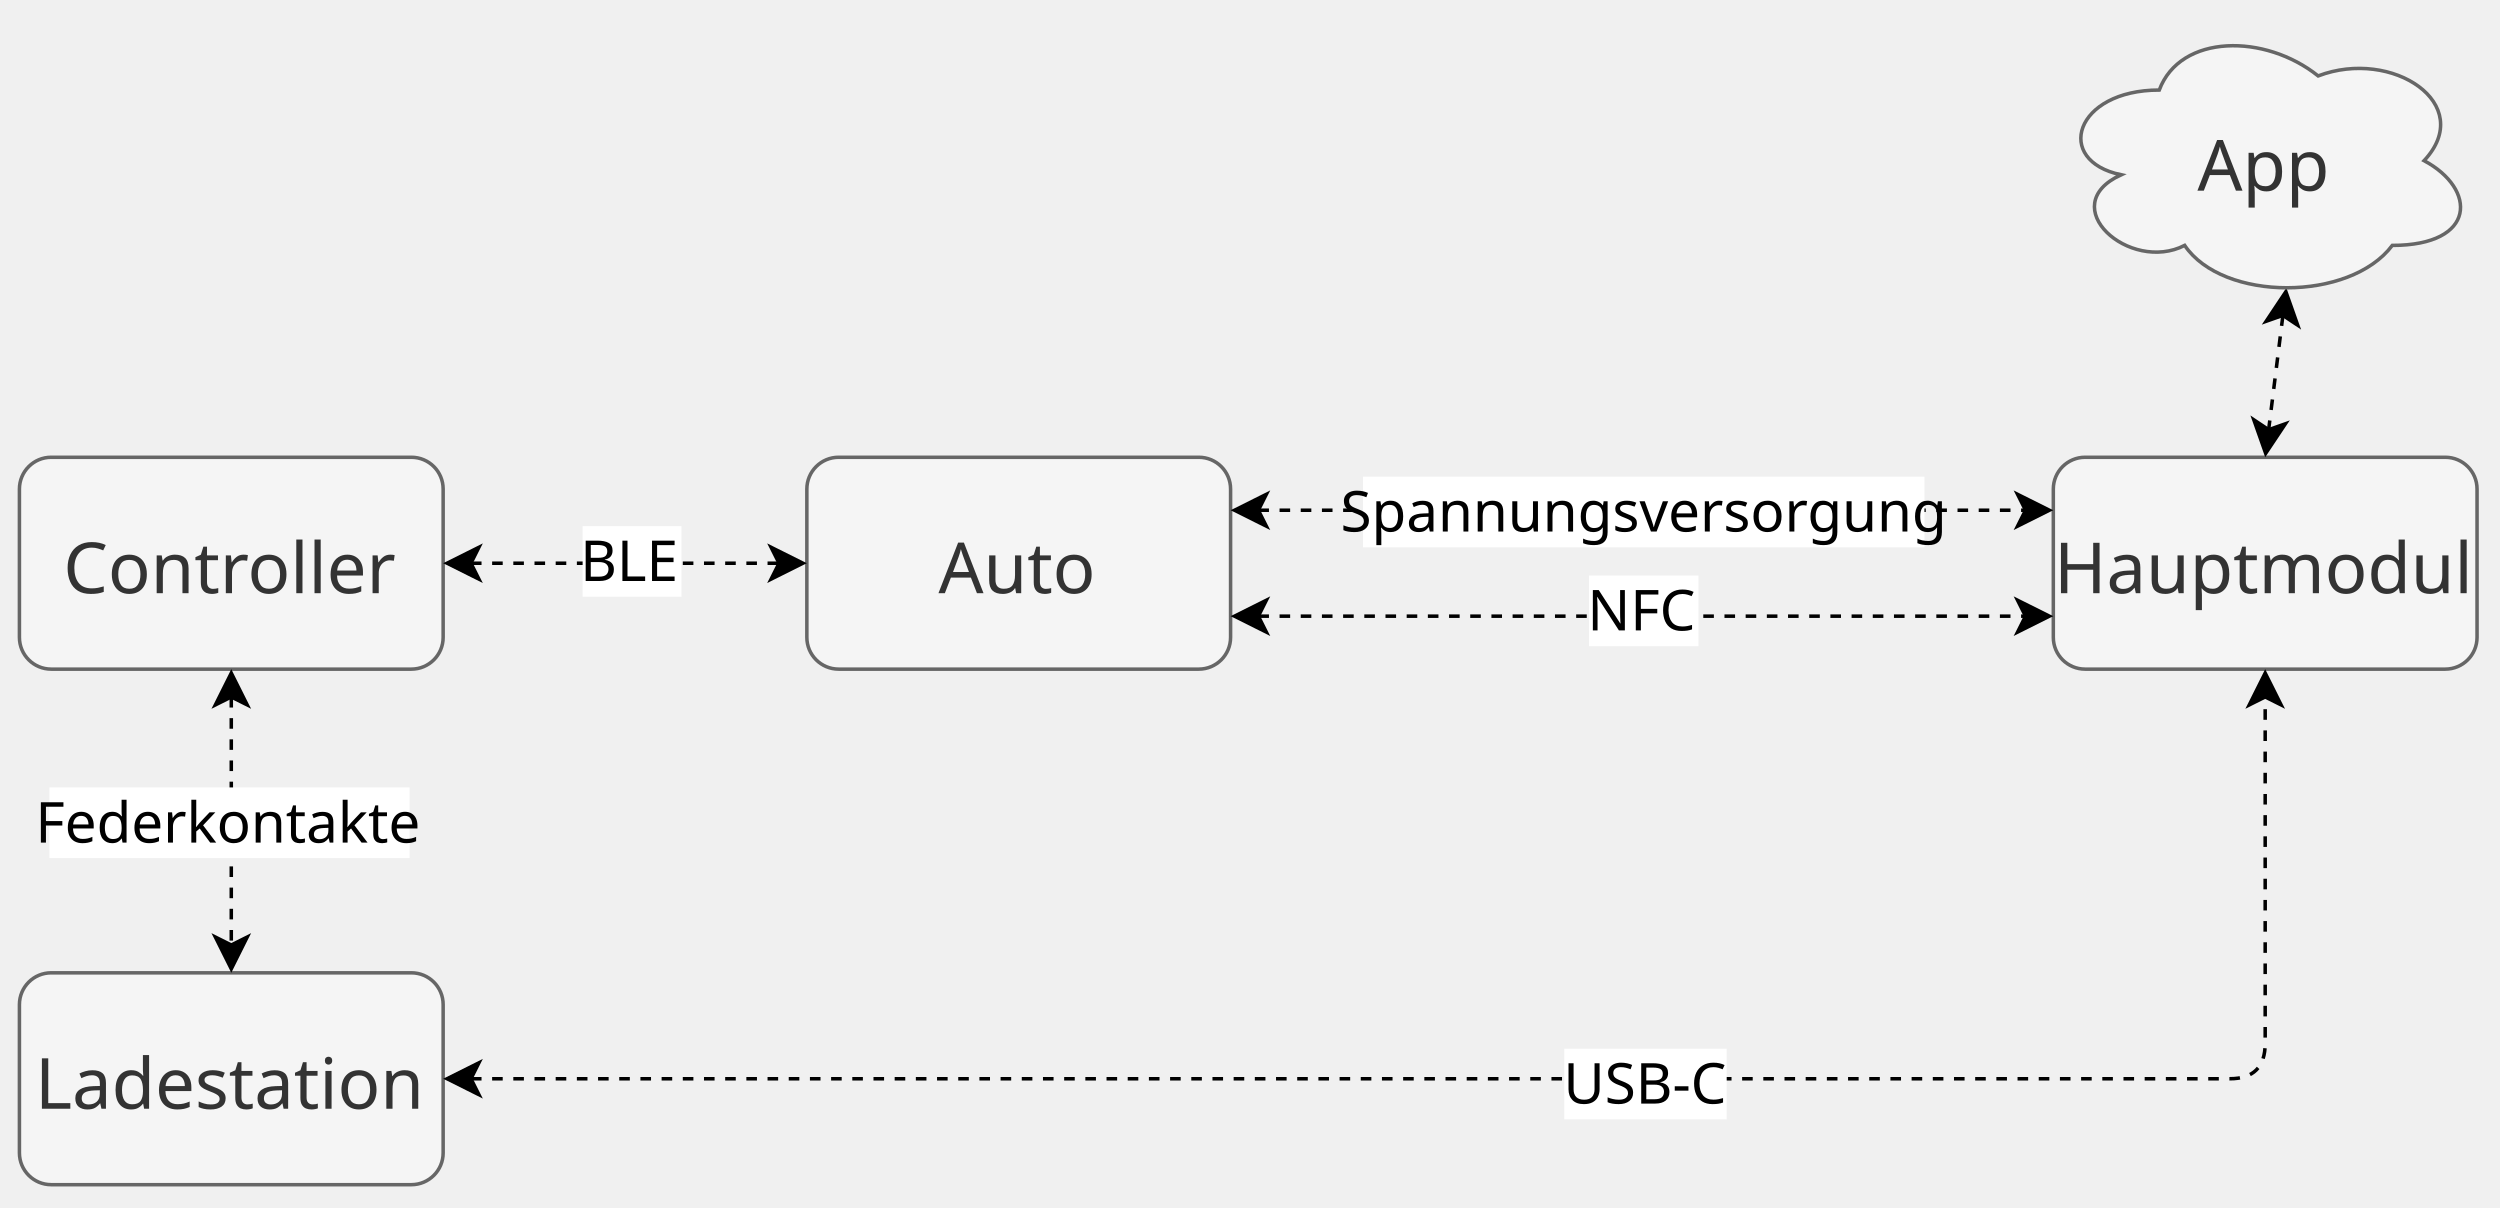
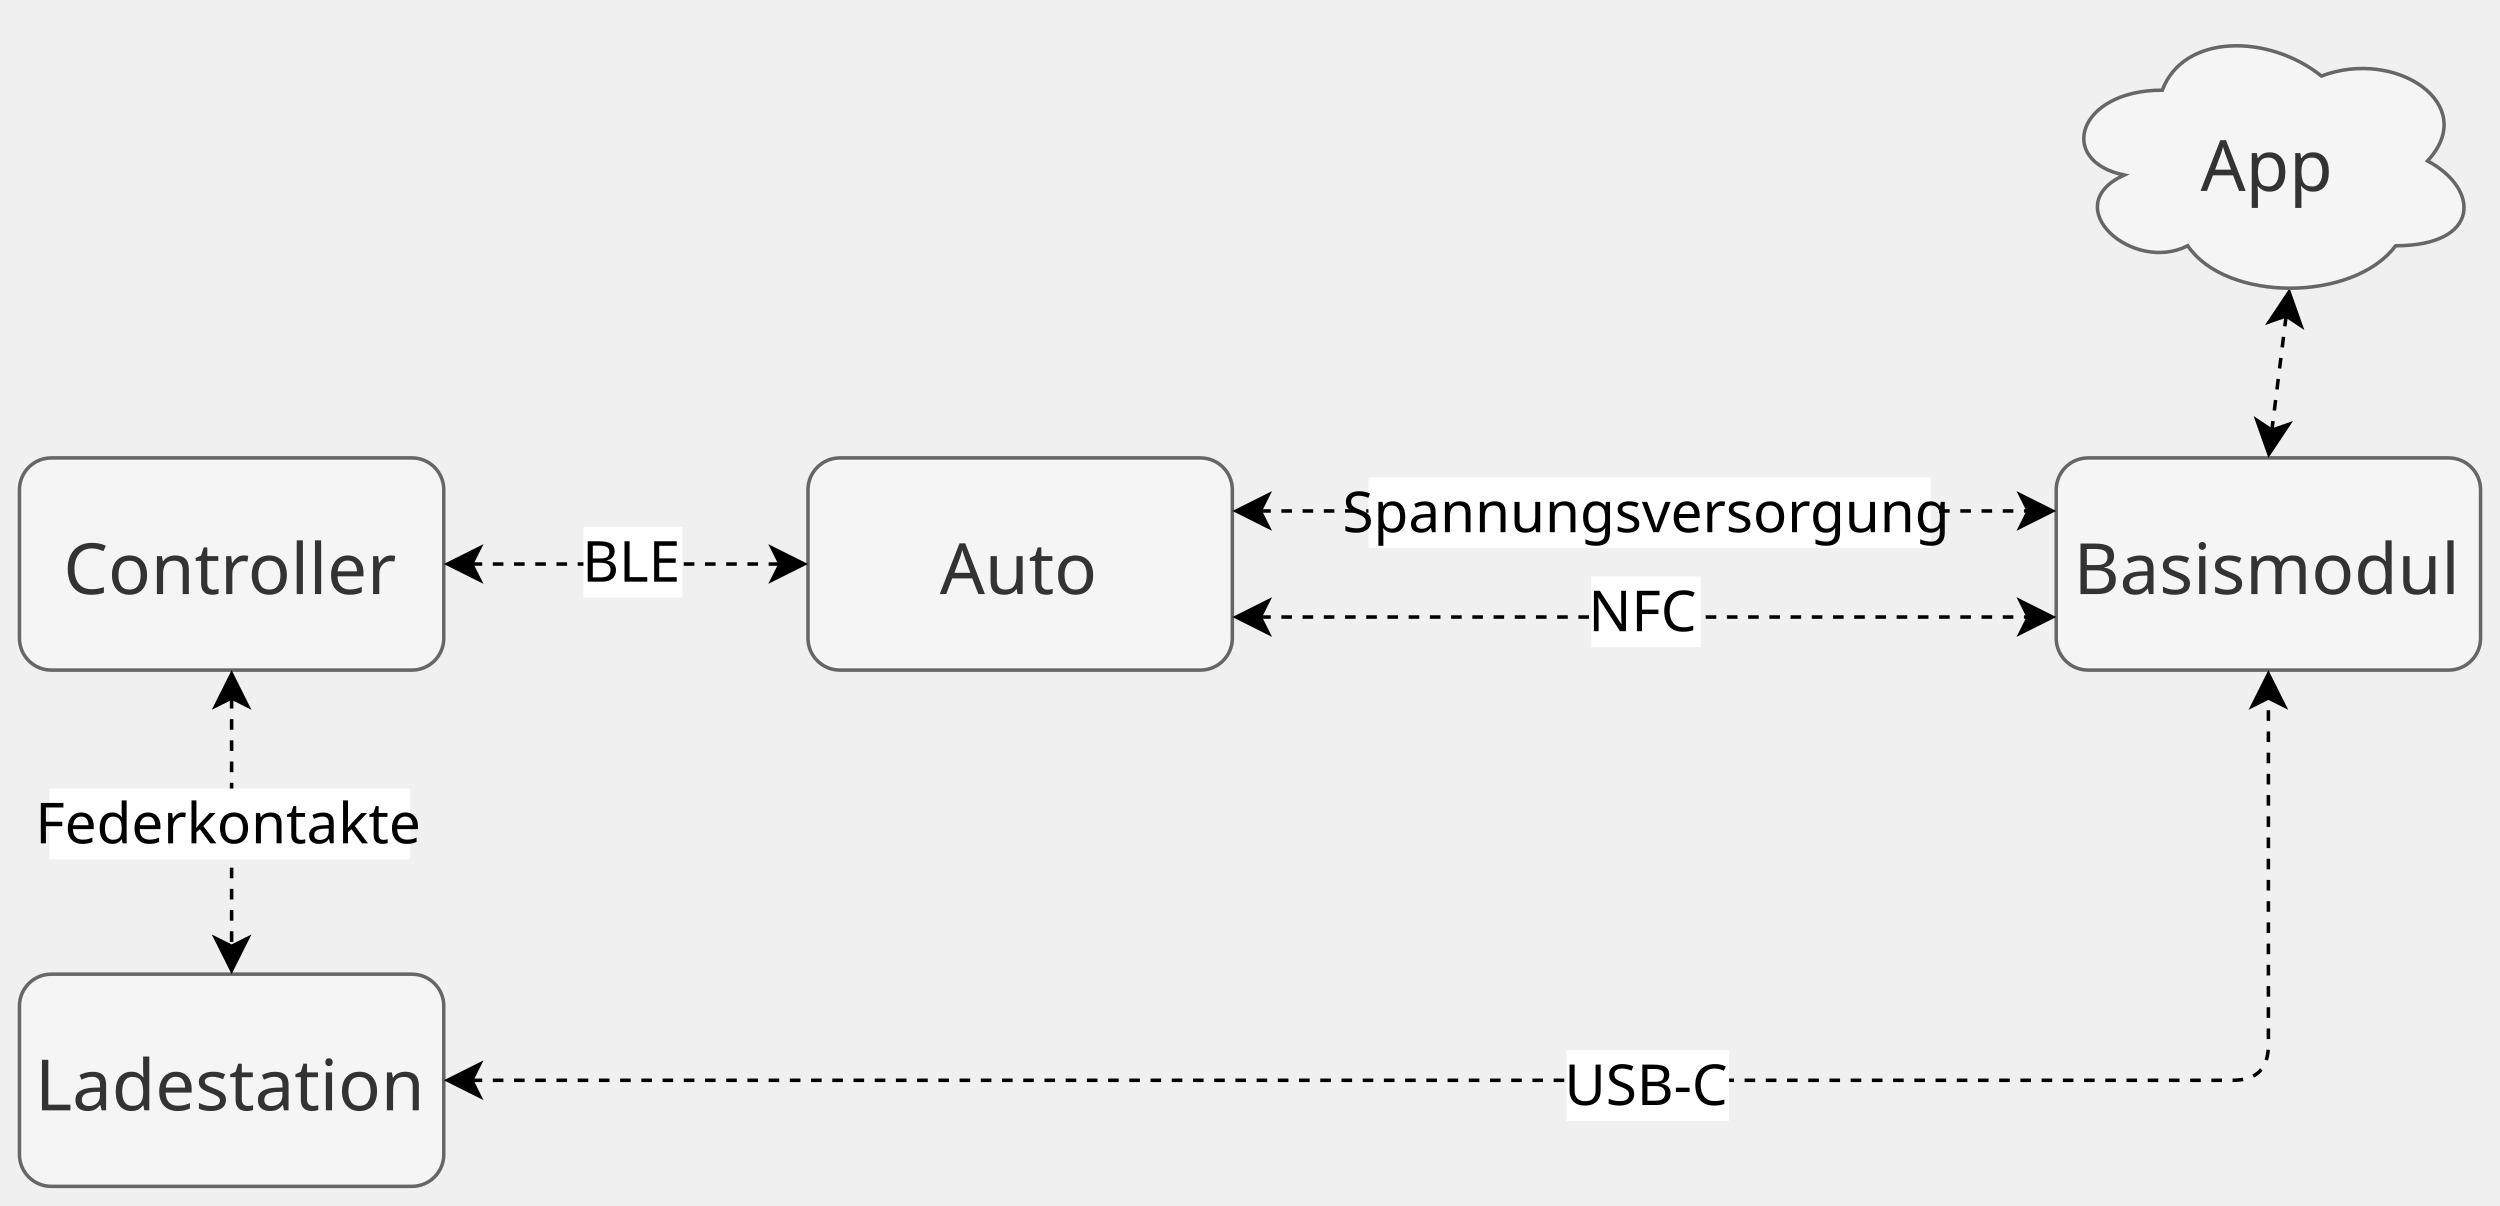
- <svg xmlns="http://www.w3.org/2000/svg" style="background: transparent; background-color: transparent; color-scheme: light;" version="1.1" width="708px" height="342px" viewBox="0 0 708 342" content="&lt;mxfile host=&quot;app.diagrams.net&quot; agent=&quot;Mozilla/5.0 (Windows NT 10.0; Win64; x64) AppleWebKit/537.36 (KHTML, like Gecko) Chrome/145.0.0.0 Safari/537.36&quot; version=&quot;29.6.6&quot; scale=&quot;1&quot; border=&quot;5&quot;&gt;&#10;  &lt;diagram name=&quot;Seite-1&quot; id=&quot;H1lqmi3MBAIXoF74fdWK&quot;&gt;&#10;    &lt;mxGraphModel dx=&quot;1224&quot; dy=&quot;1236&quot; grid=&quot;0&quot; gridSize=&quot;10&quot; guides=&quot;1&quot; tooltips=&quot;1&quot; connect=&quot;1&quot; arrows=&quot;1&quot; fold=&quot;1&quot; page=&quot;0&quot; pageScale=&quot;1&quot; pageWidth=&quot;1169&quot; pageHeight=&quot;827&quot; background=&quot;none&quot; math=&quot;0&quot; shadow=&quot;0&quot; adaptiveColors=&quot;simple&quot;&gt;&#10;      &lt;root&gt;&#10;        &lt;mxCell id=&quot;0&quot; /&gt;&#10;        &lt;mxCell id=&quot;1&quot; parent=&quot;0&quot; /&gt;&#10;        &lt;mxCell id=&quot;lHcUjQQHbEbLLf7iP6_f-1&quot; parent=&quot;1&quot; style=&quot;rounded=1;fontSize=20;fontFamily=Tahoma;fillColor=#f5f5f5;fontColor=#333333;strokeColor=#666666;&quot; value=&quot;Ladestation&quot; vertex=&quot;1&quot;&gt;&#10;          &lt;mxGeometry height=&quot;60&quot; width=&quot;120&quot; x=&quot;-106&quot; y=&quot;144&quot; as=&quot;geometry&quot; /&gt;&#10;        &lt;/mxCell&gt;&#10;        &lt;mxCell id=&quot;lHcUjQQHbEbLLf7iP6_f-3&quot; parent=&quot;1&quot; style=&quot;rounded=1;fontSize=20;fontFamily=Tahoma;fillColor=#f5f5f5;strokeColor=#666666;fontColor=#333333;&quot; value=&quot;Hauptmodul&quot; vertex=&quot;1&quot;&gt;&#10;          &lt;mxGeometry height=&quot;60&quot; width=&quot;120&quot; x=&quot;470&quot; y=&quot;-2&quot; as=&quot;geometry&quot; /&gt;&#10;        &lt;/mxCell&gt;&#10;        &lt;mxCell id=&quot;lHcUjQQHbEbLLf7iP6_f-4&quot; parent=&quot;1&quot; style=&quot;rounded=1;fontSize=20;fontFamily=Tahoma;fillColor=#f5f5f5;fontColor=#333333;strokeColor=#666666;&quot; value=&quot;Auto&quot; vertex=&quot;1&quot;&gt;&#10;          &lt;mxGeometry height=&quot;60&quot; width=&quot;120&quot; x=&quot;117&quot; y=&quot;-2&quot; as=&quot;geometry&quot; /&gt;&#10;        &lt;/mxCell&gt;&#10;        &lt;mxCell id=&quot;lHcUjQQHbEbLLf7iP6_f-8&quot; parent=&quot;1&quot; style=&quot;rounded=1;fontSize=20;fontFamily=Tahoma;fillColor=#f5f5f5;fontColor=#333333;strokeColor=#666666;&quot; value=&quot;Controller&quot; vertex=&quot;1&quot;&gt;&#10;          &lt;mxGeometry height=&quot;60&quot; width=&quot;120&quot; x=&quot;-106&quot; y=&quot;-2&quot; as=&quot;geometry&quot; /&gt;&#10;        &lt;/mxCell&gt;&#10;        &lt;mxCell id=&quot;lHcUjQQHbEbLLf7iP6_f-24&quot; edge=&quot;1&quot; parent=&quot;1&quot; source=&quot;lHcUjQQHbEbLLf7iP6_f-8&quot; style=&quot;edgeStyle=none;curved=1;rounded=1;orthogonalLoop=1;jettySize=auto;exitX=1;exitY=0.5;exitDx=0;exitDy=0;entryX=0;entryY=0.5;entryDx=0;entryDy=0;fontSize=16;startSize=8;endSize=8;dashed=1;startArrow=classic;startFill=1;fontFamily=Tahoma;&quot; target=&quot;lHcUjQQHbEbLLf7iP6_f-4&quot; value=&quot;&quot;&gt;&#10;          &lt;mxGeometry relative=&quot;1&quot; as=&quot;geometry&quot;&gt;&#10;            &lt;mxPoint x=&quot;97.25&quot; y=&quot;28&quot; as=&quot;sourcePoint&quot; /&gt;&#10;          &lt;/mxGeometry&gt;&#10;        &lt;/mxCell&gt;&#10;        &lt;mxCell id=&quot;lHcUjQQHbEbLLf7iP6_f-47&quot; connectable=&quot;0&quot; parent=&quot;lHcUjQQHbEbLLf7iP6_f-24&quot; style=&quot;edgeLabel;align=center;verticalAlign=middle;resizable=0;points=[];fontSize=16;fontFamily=Tahoma;rounded=1;&quot; value=&quot;BLE&quot; vertex=&quot;1&quot;&gt;&#10;          &lt;mxGeometry relative=&quot;1&quot; x=&quot;0.026&quot; y=&quot;2&quot; as=&quot;geometry&quot;&gt;&#10;            &lt;mxPoint as=&quot;offset&quot; /&gt;&#10;          &lt;/mxGeometry&gt;&#10;        &lt;/mxCell&gt;&#10;        &lt;mxCell id=&quot;lHcUjQQHbEbLLf7iP6_f-28&quot; edge=&quot;1&quot; parent=&quot;1&quot; source=&quot;lHcUjQQHbEbLLf7iP6_f-4&quot; style=&quot;edgeStyle=none;curved=1;rounded=1;orthogonalLoop=1;jettySize=auto;exitX=1;exitY=0.25;exitDx=0;exitDy=0;entryX=0;entryY=0.25;entryDx=0;entryDy=0;fontSize=16;startSize=8;endSize=8;dashed=1;startArrow=classic;startFill=1;fontFamily=Tahoma;&quot; target=&quot;lHcUjQQHbEbLLf7iP6_f-3&quot; value=&quot;&quot;&gt;&#10;          &lt;mxGeometry relative=&quot;1&quot; as=&quot;geometry&quot;&gt;&#10;            &lt;mxPoint x=&quot;444&quot; y=&quot;4.5&quot; as=&quot;sourcePoint&quot; /&gt;&#10;          &lt;/mxGeometry&gt;&#10;        &lt;/mxCell&gt;&#10;        &lt;mxCell id=&quot;lHcUjQQHbEbLLf7iP6_f-48&quot; connectable=&quot;0&quot; parent=&quot;lHcUjQQHbEbLLf7iP6_f-28&quot; style=&quot;edgeLabel;align=center;verticalAlign=middle;resizable=0;points=[];fontSize=16;fontFamily=Tahoma;rounded=1;&quot; value=&quot;Spannungsversorgung&quot; vertex=&quot;1&quot;&gt;&#10;          &lt;mxGeometry relative=&quot;1&quot; x=&quot;0.022&quot; y=&quot;-1&quot; as=&quot;geometry&quot;&gt;&#10;            &lt;mxPoint x=&quot;-2&quot; y=&quot;-2&quot; as=&quot;offset&quot; /&gt;&#10;          &lt;/mxGeometry&gt;&#10;        &lt;/mxCell&gt;&#10;        &lt;mxCell id=&quot;lHcUjQQHbEbLLf7iP6_f-29&quot; edge=&quot;1&quot; parent=&quot;1&quot; source=&quot;lHcUjQQHbEbLLf7iP6_f-4&quot; style=&quot;edgeStyle=none;curved=1;rounded=1;orthogonalLoop=1;jettySize=auto;exitX=1;exitY=0.75;exitDx=0;exitDy=0;entryX=0;entryY=0.75;entryDx=0;entryDy=0;fontSize=16;startSize=8;endSize=8;dashed=1;startArrow=classic;startFill=1;fontFamily=Tahoma;&quot; target=&quot;lHcUjQQHbEbLLf7iP6_f-3&quot; value=&quot;&quot;&gt;&#10;          &lt;mxGeometry relative=&quot;1&quot; as=&quot;geometry&quot;&gt;&#10;            &lt;mxPoint x=&quot;444&quot; y=&quot;51.5&quot; as=&quot;sourcePoint&quot; /&gt;&#10;          &lt;/mxGeometry&gt;&#10;        &lt;/mxCell&gt;&#10;        &lt;mxCell id=&quot;lHcUjQQHbEbLLf7iP6_f-49&quot; connectable=&quot;0&quot; parent=&quot;lHcUjQQHbEbLLf7iP6_f-29&quot; style=&quot;edgeLabel;align=center;verticalAlign=middle;resizable=0;points=[];fontSize=16;fontFamily=Tahoma;rounded=1;&quot; value=&quot;NFC&quot; vertex=&quot;1&quot;&gt;&#10;          &lt;mxGeometry relative=&quot;1&quot; x=&quot;0.082&quot; y=&quot;-1&quot; as=&quot;geometry&quot;&gt;&#10;            &lt;mxPoint x=&quot;-10&quot; y=&quot;-4&quot; as=&quot;offset&quot; /&gt;&#10;          &lt;/mxGeometry&gt;&#10;        &lt;/mxCell&gt;&#10;        &lt;mxCell id=&quot;lHcUjQQHbEbLLf7iP6_f-36&quot; edge=&quot;1&quot; parent=&quot;1&quot; source=&quot;lHcUjQQHbEbLLf7iP6_f-8&quot; style=&quot;edgeStyle=none;curved=1;rounded=1;orthogonalLoop=1;jettySize=auto;exitX=0.5;exitY=1;exitDx=0;exitDy=0;entryX=0.5;entryY=0;entryDx=0;entryDy=0;fontSize=16;startSize=8;endSize=8;dashed=1;startArrow=classic;startFill=1;fontFamily=Tahoma;&quot; target=&quot;lHcUjQQHbEbLLf7iP6_f-1&quot; value=&quot;&quot;&gt;&#10;          &lt;mxGeometry relative=&quot;1&quot; as=&quot;geometry&quot;&gt;&#10;            &lt;mxPoint x=&quot;-46&quot; y=&quot;113&quot; as=&quot;sourcePoint&quot; /&gt;&#10;          &lt;/mxGeometry&gt;&#10;        &lt;/mxCell&gt;&#10;        &lt;mxCell id=&quot;lHcUjQQHbEbLLf7iP6_f-46&quot; connectable=&quot;0&quot; parent=&quot;lHcUjQQHbEbLLf7iP6_f-36&quot; style=&quot;edgeLabel;align=center;verticalAlign=middle;resizable=0;points=[];fontSize=16;fontFamily=Tahoma;rounded=1;&quot; value=&quot;Federkontakte&quot; vertex=&quot;1&quot;&gt;&#10;          &lt;mxGeometry relative=&quot;1&quot; x=&quot;-0.012&quot; y=&quot;-1&quot; as=&quot;geometry&quot;&gt;&#10;            &lt;mxPoint as=&quot;offset&quot; /&gt;&#10;          &lt;/mxGeometry&gt;&#10;        &lt;/mxCell&gt;&#10;        &lt;mxCell id=&quot;lHcUjQQHbEbLLf7iP6_f-39&quot; edge=&quot;1&quot; parent=&quot;1&quot; source=&quot;lHcUjQQHbEbLLf7iP6_f-1&quot; style=&quot;edgeStyle=orthogonalEdgeStyle;rounded=1;orthogonalLoop=1;jettySize=auto;exitX=1;exitY=0.5;exitDx=0;exitDy=0;entryX=0.5;entryY=1;entryDx=0;entryDy=0;fontSize=16;startSize=8;endSize=8;startArrow=classic;startFill=1;dashed=1;fontFamily=Tahoma;&quot; target=&quot;lHcUjQQHbEbLLf7iP6_f-3&quot; value=&quot;&quot;&gt;&#10;          &lt;mxGeometry relative=&quot;1&quot; as=&quot;geometry&quot;&gt;&#10;            &lt;mxPoint x=&quot;444&quot; y=&quot;174&quot; as=&quot;sourcePoint&quot; /&gt;&#10;          &lt;/mxGeometry&gt;&#10;        &lt;/mxCell&gt;&#10;        &lt;mxCell id=&quot;lHcUjQQHbEbLLf7iP6_f-50&quot; connectable=&quot;0&quot; parent=&quot;lHcUjQQHbEbLLf7iP6_f-39&quot; style=&quot;edgeLabel;align=center;verticalAlign=middle;resizable=0;points=[];fontSize=16;fontFamily=Tahoma;rounded=1;&quot; value=&quot;USB-C&quot; vertex=&quot;1&quot;&gt;&#10;          &lt;mxGeometry relative=&quot;1&quot; x=&quot;0.286&quot; y=&quot;-3&quot; as=&quot;geometry&quot;&gt;&#10;            &lt;mxPoint x=&quot;-66&quot; y=&quot;-3&quot; as=&quot;offset&quot; /&gt;&#10;          &lt;/mxGeometry&gt;&#10;        &lt;/mxCell&gt;&#10;        &lt;mxCell id=&quot;lHcUjQQHbEbLLf7iP6_f-41&quot; edge=&quot;1&quot; parent=&quot;1&quot; source=&quot;lHcUjQQHbEbLLf7iP6_f-40&quot; style=&quot;edgeStyle=none;curved=1;rounded=1;orthogonalLoop=1;jettySize=auto;exitX=0.55;exitY=0.95;exitDx=0;exitDy=0;exitPerimeter=0;entryX=0.5;entryY=0;entryDx=0;entryDy=0;fontSize=16;startSize=8;endSize=8;startArrow=classic;startFill=1;dashed=1;fontFamily=Tahoma;&quot; target=&quot;lHcUjQQHbEbLLf7iP6_f-3&quot; value=&quot;&quot;&gt;&#10;          &lt;mxGeometry relative=&quot;1&quot; as=&quot;geometry&quot; /&gt;&#10;        &lt;/mxCell&gt;&#10;        &lt;mxCell id=&quot;lHcUjQQHbEbLLf7iP6_f-40&quot; parent=&quot;1&quot; style=&quot;ellipse;shape=cloud;fontSize=20;fontFamily=Tahoma;rounded=1;fillColor=#f5f5f5;fontColor=#333333;strokeColor=#666666;&quot; value=&quot;App&quot; vertex=&quot;1&quot;&gt;&#10;          &lt;mxGeometry height=&quot;80&quot; width=&quot;120&quot; x=&quot;470&quot; y=&quot;-126&quot; as=&quot;geometry&quot; /&gt;&#10;        &lt;/mxCell&gt;&#10;      &lt;/root&gt;&#10;    &lt;/mxGraphModel&gt;&#10;  &lt;/diagram&gt;&#10;&lt;/mxfile&gt;&#10;">
+ <svg xmlns="http://www.w3.org/2000/svg" style="background: transparent; background-color: transparent; color-scheme: light;" version="1.1" width="707px" height="341px" viewBox="0 0 707 341" content="&lt;mxfile host=&quot;app.diagrams.net&quot; agent=&quot;Mozilla/5.0 (Windows NT 10.0; Win64; x64) AppleWebKit/537.36 (KHTML, like Gecko) Chrome/145.0.0.0 Safari/537.36&quot; scale=&quot;1&quot; border=&quot;5&quot;&gt;&#10;  &lt;diagram name=&quot;Seite-1&quot; id=&quot;H1lqmi3MBAIXoF74fdWK&quot;&gt;&#10;    &lt;mxGraphModel dx=&quot;1430&quot; dy=&quot;982&quot; grid=&quot;0&quot; gridSize=&quot;10&quot; guides=&quot;1&quot; tooltips=&quot;1&quot; connect=&quot;1&quot; arrows=&quot;1&quot; fold=&quot;1&quot; page=&quot;0&quot; pageScale=&quot;1&quot; pageWidth=&quot;1169&quot; pageHeight=&quot;827&quot; background=&quot;none&quot; math=&quot;0&quot; shadow=&quot;0&quot; adaptiveColors=&quot;simple&quot;&gt;&#10;      &lt;root&gt;&#10;        &lt;mxCell id=&quot;0&quot; /&gt;&#10;        &lt;mxCell id=&quot;1&quot; parent=&quot;0&quot; /&gt;&#10;        &lt;mxCell id=&quot;lHcUjQQHbEbLLf7iP6_f-1&quot; parent=&quot;1&quot; style=&quot;rounded=1;fontSize=20;fontFamily=Tahoma;fillColor=#f5f5f5;fontColor=#333333;strokeColor=#666666;&quot; value=&quot;Ladestation&quot; vertex=&quot;1&quot;&gt;&#10;          &lt;mxGeometry height=&quot;60&quot; width=&quot;120&quot; x=&quot;-106&quot; y=&quot;144&quot; as=&quot;geometry&quot; /&gt;&#10;        &lt;/mxCell&gt;&#10;        &lt;mxCell id=&quot;lHcUjQQHbEbLLf7iP6_f-3&quot; parent=&quot;1&quot; style=&quot;rounded=1;fontSize=20;fontFamily=Tahoma;fillColor=#f5f5f5;strokeColor=#666666;fontColor=#333333;&quot; value=&quot;Basismodul&quot; vertex=&quot;1&quot;&gt;&#10;          &lt;mxGeometry height=&quot;60&quot; width=&quot;120&quot; x=&quot;470&quot; y=&quot;-2&quot; as=&quot;geometry&quot; /&gt;&#10;        &lt;/mxCell&gt;&#10;        &lt;mxCell id=&quot;lHcUjQQHbEbLLf7iP6_f-4&quot; parent=&quot;1&quot; style=&quot;rounded=1;fontSize=20;fontFamily=Tahoma;fillColor=#f5f5f5;fontColor=#333333;strokeColor=#666666;&quot; value=&quot;Auto&quot; vertex=&quot;1&quot;&gt;&#10;          &lt;mxGeometry height=&quot;60&quot; width=&quot;120&quot; x=&quot;117&quot; y=&quot;-2&quot; as=&quot;geometry&quot; /&gt;&#10;        &lt;/mxCell&gt;&#10;        &lt;mxCell id=&quot;lHcUjQQHbEbLLf7iP6_f-8&quot; parent=&quot;1&quot; style=&quot;rounded=1;fontSize=20;fontFamily=Tahoma;fillColor=#f5f5f5;fontColor=#333333;strokeColor=#666666;&quot; value=&quot;Controller&quot; vertex=&quot;1&quot;&gt;&#10;          &lt;mxGeometry height=&quot;60&quot; width=&quot;120&quot; x=&quot;-106&quot; y=&quot;-2&quot; as=&quot;geometry&quot; /&gt;&#10;        &lt;/mxCell&gt;&#10;        &lt;mxCell id=&quot;lHcUjQQHbEbLLf7iP6_f-24&quot; edge=&quot;1&quot; parent=&quot;1&quot; source=&quot;lHcUjQQHbEbLLf7iP6_f-8&quot; style=&quot;edgeStyle=none;curved=1;rounded=1;orthogonalLoop=1;jettySize=auto;exitX=1;exitY=0.5;exitDx=0;exitDy=0;entryX=0;entryY=0.5;entryDx=0;entryDy=0;fontSize=16;startSize=8;endSize=8;dashed=1;startArrow=classic;startFill=1;fontFamily=Tahoma;&quot; target=&quot;lHcUjQQHbEbLLf7iP6_f-4&quot; value=&quot;&quot;&gt;&#10;          &lt;mxGeometry relative=&quot;1&quot; as=&quot;geometry&quot;&gt;&#10;            &lt;mxPoint x=&quot;97.25&quot; y=&quot;28&quot; as=&quot;sourcePoint&quot; /&gt;&#10;          &lt;/mxGeometry&gt;&#10;        &lt;/mxCell&gt;&#10;        &lt;mxCell id=&quot;lHcUjQQHbEbLLf7iP6_f-47&quot; connectable=&quot;0&quot; parent=&quot;lHcUjQQHbEbLLf7iP6_f-24&quot; style=&quot;edgeLabel;align=center;verticalAlign=middle;resizable=0;points=[];fontSize=16;fontFamily=Tahoma;rounded=1;&quot; value=&quot;BLE&quot; vertex=&quot;1&quot;&gt;&#10;          &lt;mxGeometry relative=&quot;1&quot; x=&quot;0.026&quot; y=&quot;2&quot; as=&quot;geometry&quot;&gt;&#10;            &lt;mxPoint as=&quot;offset&quot; /&gt;&#10;          &lt;/mxGeometry&gt;&#10;        &lt;/mxCell&gt;&#10;        &lt;mxCell id=&quot;lHcUjQQHbEbLLf7iP6_f-28&quot; edge=&quot;1&quot; parent=&quot;1&quot; source=&quot;lHcUjQQHbEbLLf7iP6_f-4&quot; style=&quot;edgeStyle=none;curved=1;rounded=1;orthogonalLoop=1;jettySize=auto;exitX=1;exitY=0.25;exitDx=0;exitDy=0;entryX=0;entryY=0.25;entryDx=0;entryDy=0;fontSize=16;startSize=8;endSize=8;dashed=1;startArrow=classic;startFill=1;fontFamily=Tahoma;&quot; target=&quot;lHcUjQQHbEbLLf7iP6_f-3&quot; value=&quot;&quot;&gt;&#10;          &lt;mxGeometry relative=&quot;1&quot; as=&quot;geometry&quot;&gt;&#10;            &lt;mxPoint x=&quot;444&quot; y=&quot;4.5&quot; as=&quot;sourcePoint&quot; /&gt;&#10;          &lt;/mxGeometry&gt;&#10;        &lt;/mxCell&gt;&#10;        &lt;mxCell id=&quot;lHcUjQQHbEbLLf7iP6_f-48&quot; connectable=&quot;0&quot; parent=&quot;lHcUjQQHbEbLLf7iP6_f-28&quot; style=&quot;edgeLabel;align=center;verticalAlign=middle;resizable=0;points=[];fontSize=16;fontFamily=Tahoma;rounded=1;&quot; value=&quot;Spannungsversorgung&quot; vertex=&quot;1&quot;&gt;&#10;          &lt;mxGeometry relative=&quot;1&quot; x=&quot;0.022&quot; y=&quot;-1&quot; as=&quot;geometry&quot;&gt;&#10;            &lt;mxPoint x=&quot;-2&quot; y=&quot;-2&quot; as=&quot;offset&quot; /&gt;&#10;          &lt;/mxGeometry&gt;&#10;        &lt;/mxCell&gt;&#10;        &lt;mxCell id=&quot;lHcUjQQHbEbLLf7iP6_f-29&quot; edge=&quot;1&quot; parent=&quot;1&quot; source=&quot;lHcUjQQHbEbLLf7iP6_f-4&quot; style=&quot;edgeStyle=none;curved=1;rounded=1;orthogonalLoop=1;jettySize=auto;exitX=1;exitY=0.75;exitDx=0;exitDy=0;entryX=0;entryY=0.75;entryDx=0;entryDy=0;fontSize=16;startSize=8;endSize=8;dashed=1;startArrow=classic;startFill=1;fontFamily=Tahoma;&quot; target=&quot;lHcUjQQHbEbLLf7iP6_f-3&quot; value=&quot;&quot;&gt;&#10;          &lt;mxGeometry relative=&quot;1&quot; as=&quot;geometry&quot;&gt;&#10;            &lt;mxPoint x=&quot;444&quot; y=&quot;51.5&quot; as=&quot;sourcePoint&quot; /&gt;&#10;          &lt;/mxGeometry&gt;&#10;        &lt;/mxCell&gt;&#10;        &lt;mxCell id=&quot;lHcUjQQHbEbLLf7iP6_f-49&quot; connectable=&quot;0&quot; parent=&quot;lHcUjQQHbEbLLf7iP6_f-29&quot; style=&quot;edgeLabel;align=center;verticalAlign=middle;resizable=0;points=[];fontSize=16;fontFamily=Tahoma;rounded=1;&quot; value=&quot;NFC&quot; vertex=&quot;1&quot;&gt;&#10;          &lt;mxGeometry relative=&quot;1&quot; x=&quot;0.082&quot; y=&quot;-1&quot; as=&quot;geometry&quot;&gt;&#10;            &lt;mxPoint x=&quot;-10&quot; y=&quot;-4&quot; as=&quot;offset&quot; /&gt;&#10;          &lt;/mxGeometry&gt;&#10;        &lt;/mxCell&gt;&#10;        &lt;mxCell id=&quot;lHcUjQQHbEbLLf7iP6_f-36&quot; edge=&quot;1&quot; parent=&quot;1&quot; source=&quot;lHcUjQQHbEbLLf7iP6_f-8&quot; style=&quot;edgeStyle=none;curved=1;rounded=1;orthogonalLoop=1;jettySize=auto;exitX=0.5;exitY=1;exitDx=0;exitDy=0;entryX=0.5;entryY=0;entryDx=0;entryDy=0;fontSize=16;startSize=8;endSize=8;dashed=1;startArrow=classic;startFill=1;fontFamily=Tahoma;&quot; target=&quot;lHcUjQQHbEbLLf7iP6_f-1&quot; value=&quot;&quot;&gt;&#10;          &lt;mxGeometry relative=&quot;1&quot; as=&quot;geometry&quot;&gt;&#10;            &lt;mxPoint x=&quot;-46&quot; y=&quot;113&quot; as=&quot;sourcePoint&quot; /&gt;&#10;          &lt;/mxGeometry&gt;&#10;        &lt;/mxCell&gt;&#10;        &lt;mxCell id=&quot;lHcUjQQHbEbLLf7iP6_f-46&quot; connectable=&quot;0&quot; parent=&quot;lHcUjQQHbEbLLf7iP6_f-36&quot; style=&quot;edgeLabel;align=center;verticalAlign=middle;resizable=0;points=[];fontSize=16;fontFamily=Tahoma;rounded=1;&quot; value=&quot;Federkontakte&quot; vertex=&quot;1&quot;&gt;&#10;          &lt;mxGeometry relative=&quot;1&quot; x=&quot;-0.012&quot; y=&quot;-1&quot; as=&quot;geometry&quot;&gt;&#10;            &lt;mxPoint as=&quot;offset&quot; /&gt;&#10;          &lt;/mxGeometry&gt;&#10;        &lt;/mxCell&gt;&#10;        &lt;mxCell id=&quot;lHcUjQQHbEbLLf7iP6_f-39&quot; edge=&quot;1&quot; parent=&quot;1&quot; source=&quot;lHcUjQQHbEbLLf7iP6_f-1&quot; style=&quot;edgeStyle=orthogonalEdgeStyle;rounded=1;orthogonalLoop=1;jettySize=auto;exitX=1;exitY=0.5;exitDx=0;exitDy=0;entryX=0.5;entryY=1;entryDx=0;entryDy=0;fontSize=16;startSize=8;endSize=8;startArrow=classic;startFill=1;dashed=1;fontFamily=Tahoma;&quot; target=&quot;lHcUjQQHbEbLLf7iP6_f-3&quot; value=&quot;&quot;&gt;&#10;          &lt;mxGeometry relative=&quot;1&quot; as=&quot;geometry&quot;&gt;&#10;            &lt;mxPoint x=&quot;444&quot; y=&quot;174&quot; as=&quot;sourcePoint&quot; /&gt;&#10;          &lt;/mxGeometry&gt;&#10;        &lt;/mxCell&gt;&#10;        &lt;mxCell id=&quot;lHcUjQQHbEbLLf7iP6_f-50&quot; connectable=&quot;0&quot; parent=&quot;lHcUjQQHbEbLLf7iP6_f-39&quot; style=&quot;edgeLabel;align=center;verticalAlign=middle;resizable=0;points=[];fontSize=16;fontFamily=Tahoma;rounded=1;&quot; value=&quot;USB-C&quot; vertex=&quot;1&quot;&gt;&#10;          &lt;mxGeometry relative=&quot;1&quot; x=&quot;0.286&quot; y=&quot;-3&quot; as=&quot;geometry&quot;&gt;&#10;            &lt;mxPoint x=&quot;-66&quot; y=&quot;-3&quot; as=&quot;offset&quot; /&gt;&#10;          &lt;/mxGeometry&gt;&#10;        &lt;/mxCell&gt;&#10;        &lt;mxCell id=&quot;lHcUjQQHbEbLLf7iP6_f-41&quot; edge=&quot;1&quot; parent=&quot;1&quot; source=&quot;lHcUjQQHbEbLLf7iP6_f-40&quot; style=&quot;edgeStyle=none;curved=1;rounded=1;orthogonalLoop=1;jettySize=auto;exitX=0.55;exitY=0.95;exitDx=0;exitDy=0;exitPerimeter=0;entryX=0.5;entryY=0;entryDx=0;entryDy=0;fontSize=16;startSize=8;endSize=8;startArrow=classic;startFill=1;dashed=1;fontFamily=Tahoma;&quot; target=&quot;lHcUjQQHbEbLLf7iP6_f-3&quot; value=&quot;&quot;&gt;&#10;          &lt;mxGeometry relative=&quot;1&quot; as=&quot;geometry&quot; /&gt;&#10;        &lt;/mxCell&gt;&#10;        &lt;mxCell id=&quot;lHcUjQQHbEbLLf7iP6_f-40&quot; parent=&quot;1&quot; style=&quot;ellipse;shape=cloud;fontSize=20;fontFamily=Tahoma;rounded=1;fillColor=#f5f5f5;fontColor=#333333;strokeColor=#666666;&quot; value=&quot;App&quot; vertex=&quot;1&quot;&gt;&#10;          &lt;mxGeometry height=&quot;80&quot; width=&quot;120&quot; x=&quot;470&quot; y=&quot;-126&quot; as=&quot;geometry&quot; /&gt;&#10;        &lt;/mxCell&gt;&#10;      &lt;/root&gt;&#10;    &lt;/mxGraphModel&gt;&#10;  &lt;/diagram&gt;&#10;&lt;/mxfile&gt;&#10;">
  <defs />
  <g>
    <g data-cell-id="0">
      <g data-cell-id="1">
        <g data-cell-id="lHcUjQQHbEbLLf7iP6_f-1">
          <g transform="translate(0.5,0.5)">
            <rect x="5" y="275" width="120" height="60" rx="9" ry="9" fill="#f5f5f5" stroke="#666666" pointer-events="all" style="fill: rgb(245, 245, 245); stroke: rgb(102, 102, 102);" />
          </g>
          <g>
            <g fill="#333333" font-family="Tahoma" text-anchor="middle" font-size="20px" style="fill: rgb(51, 51, 51);">
              <text x="65" y="314">Ladestation</text>
            </g>
          </g>
        </g>
        <g data-cell-id="lHcUjQQHbEbLLf7iP6_f-3">
          <g transform="translate(0.5,0.5)">
            <rect x="581" y="129" width="120" height="60" rx="9" ry="9" fill="#f5f5f5" stroke="#666666" pointer-events="all" style="fill: rgb(245, 245, 245); stroke: rgb(102, 102, 102);" />
          </g>
          <g>
            <g fill="#333333" font-family="Tahoma" text-anchor="middle" font-size="20px" style="fill: rgb(51, 51, 51);">
-               <text x="641" y="168">Hauptmodul</text>
+               <text x="641" y="168">Basismodul</text>
            </g>
          </g>
        </g>
        <g data-cell-id="lHcUjQQHbEbLLf7iP6_f-4">
          <g transform="translate(0.5,0.5)">
            <rect x="228" y="129" width="120" height="60" rx="9" ry="9" fill="#f5f5f5" stroke="#666666" pointer-events="all" style="fill: rgb(245, 245, 245); stroke: rgb(102, 102, 102);" />
          </g>
          <g>
            <g fill="#333333" font-family="Tahoma" text-anchor="middle" font-size="20px" style="fill: rgb(51, 51, 51);">
              <text x="288" y="168">Auto</text>
            </g>
          </g>
        </g>
        <g data-cell-id="lHcUjQQHbEbLLf7iP6_f-8">
          <g transform="translate(0.5,0.5)">
            <rect x="5" y="129" width="120" height="60" rx="9" ry="9" fill="#f5f5f5" stroke="#666666" pointer-events="all" style="fill: rgb(245, 245, 245); stroke: rgb(102, 102, 102);" />
          </g>
          <g>
            <g fill="#333333" font-family="Tahoma" text-anchor="middle" font-size="20px" style="fill: rgb(51, 51, 51);">
              <text x="65" y="168">Controller</text>
            </g>
          </g>
        </g>
        <g data-cell-id="lHcUjQQHbEbLLf7iP6_f-24">
          <g transform="translate(0.5,0.5)">
            <path d="M 132.87 159 Q 132.87 159 220.13 159" fill="none" stroke="#000000" stroke-miterlimit="10" stroke-dasharray="3 3" pointer-events="stroke" style="stroke: rgb(0, 0, 0);" />
            <path d="M 126.12 159 L 135.12 154.5 L 132.87 159 L 135.12 163.5 Z" fill="#000000" stroke="#000000" stroke-miterlimit="10" pointer-events="all" style="fill: rgb(0, 0, 0); stroke: rgb(0, 0, 0);" />
            <path d="M 226.88 159 L 217.88 163.5 L 220.13 159 L 217.88 154.5 Z" fill="#000000" stroke="#000000" stroke-miterlimit="10" pointer-events="all" style="fill: rgb(0, 0, 0); stroke: rgb(0, 0, 0);" />
          </g>
          <g data-cell-id="lHcUjQQHbEbLLf7iP6_f-47">
            <g>
              <g fill="#000000" font-family="Tahoma" text-anchor="middle" font-size="16px" style="fill: rgb(0, 0, 0);">
                <rect fill="#ffffff" stroke="none" x="165" y="149" width="28" height="20" stroke-width="0" style="fill: rgb(255, 255, 255);" />
-                 <text x="178.16" y="164.53">BLE</text>
+                 <text x="178.5" y="164.5">BLE</text>
              </g>
            </g>
          </g>
        </g>
        <g data-cell-id="lHcUjQQHbEbLLf7iP6_f-28">
          <g transform="translate(0.5,0.5)">
            <path d="M 355.87 144 Q 355.87 144 573.13 144" fill="none" stroke="#000000" stroke-miterlimit="10" stroke-dasharray="3 3" pointer-events="stroke" style="stroke: rgb(0, 0, 0);" />
            <path d="M 349.12 144 L 358.12 139.5 L 355.87 144 L 358.12 148.5 Z" fill="#000000" stroke="#000000" stroke-miterlimit="10" pointer-events="all" style="fill: rgb(0, 0, 0); stroke: rgb(0, 0, 0);" />
            <path d="M 579.88 144 L 570.88 148.5 L 573.13 144 L 570.88 139.5 Z" fill="#000000" stroke="#000000" stroke-miterlimit="10" pointer-events="all" style="fill: rgb(0, 0, 0); stroke: rgb(0, 0, 0);" />
          </g>
          <g data-cell-id="lHcUjQQHbEbLLf7iP6_f-48">
            <g>
              <g fill="#000000" font-family="Tahoma" text-anchor="middle" font-size="16px" style="fill: rgb(0, 0, 0);">
-                 <rect fill="#ffffff" stroke="none" x="386" y="135" width="159" height="20" stroke-width="0" style="fill: rgb(255, 255, 255);" />
-                 <text x="465.47" y="150.53">Spannungsversorgung</text>
+                 <rect fill="#ffffff" stroke="none" x="387" y="135" width="159" height="20" stroke-width="0" style="fill: rgb(255, 255, 255);" />
+                 <text x="465.5" y="150.5">Spannungsversorgung</text>
              </g>
            </g>
          </g>
        </g>
        <g data-cell-id="lHcUjQQHbEbLLf7iP6_f-29">
          <g transform="translate(0.5,0.5)">
            <path d="M 355.87 174 Q 355.87 174 573.13 174" fill="none" stroke="#000000" stroke-miterlimit="10" stroke-dasharray="3 3" pointer-events="stroke" style="stroke: rgb(0, 0, 0);" />
            <path d="M 349.12 174 L 358.12 169.5 L 355.87 174 L 358.12 178.5 Z" fill="#000000" stroke="#000000" stroke-miterlimit="10" pointer-events="all" style="fill: rgb(0, 0, 0); stroke: rgb(0, 0, 0);" />
            <path d="M 579.88 174 L 570.88 178.5 L 573.13 174 L 570.88 169.5 Z" fill="#000000" stroke="#000000" stroke-miterlimit="10" pointer-events="all" style="fill: rgb(0, 0, 0); stroke: rgb(0, 0, 0);" />
          </g>
          <g data-cell-id="lHcUjQQHbEbLLf7iP6_f-49">
            <g>
              <g fill="#000000" font-family="Tahoma" text-anchor="middle" font-size="16px" style="fill: rgb(0, 0, 0);">
                <rect fill="#ffffff" stroke="none" x="450" y="163" width="31" height="20" stroke-width="0" style="fill: rgb(255, 255, 255);" />
-                 <text x="464.84" y="178.53">NFC</text>
+                 <text x="464.5" y="178.5">NFC</text>
              </g>
            </g>
          </g>
        </g>
        <g data-cell-id="lHcUjQQHbEbLLf7iP6_f-36">
          <g transform="translate(0.5,0.5)">
            <path d="M 65 196.87 Q 65 196.87 65 267.13" fill="none" stroke="#000000" stroke-miterlimit="10" stroke-dasharray="3 3" pointer-events="stroke" style="stroke: rgb(0, 0, 0);" />
            <path d="M 65 190.12 L 69.5 199.12 L 65 196.87 L 60.5 199.12 Z" fill="#000000" stroke="#000000" stroke-miterlimit="10" pointer-events="all" style="fill: rgb(0, 0, 0); stroke: rgb(0, 0, 0);" />
            <path d="M 65 273.88 L 60.5 264.88 L 65 267.13 L 69.5 264.88 Z" fill="#000000" stroke="#000000" stroke-miterlimit="10" pointer-events="all" style="fill: rgb(0, 0, 0); stroke: rgb(0, 0, 0);" />
          </g>
          <g data-cell-id="lHcUjQQHbEbLLf7iP6_f-46">
            <g>
              <g fill="#000000" font-family="Tahoma" text-anchor="middle" font-size="16px" style="fill: rgb(0, 0, 0);">
                <rect fill="#ffffff" stroke="none" x="14" y="223" width="102" height="20" stroke-width="0" style="fill: rgb(255, 255, 255);" />
-                 <text x="64.53" y="238.63">Federkontakte</text>
+                 <text x="64.5" y="238.5">Federkontakte</text>
              </g>
            </g>
          </g>
        </g>
        <g data-cell-id="lHcUjQQHbEbLLf7iP6_f-39">
          <g transform="translate(0.5,0.5)">
            <path d="M 132.87 305 L 631 305 Q 641 305 641 295 L 641 196.87" fill="none" stroke="#000000" stroke-miterlimit="10" stroke-dasharray="3 3" pointer-events="stroke" style="stroke: rgb(0, 0, 0);" />
            <path d="M 126.12 305 L 135.12 300.5 L 132.87 305 L 135.12 309.5 Z" fill="#000000" stroke="#000000" stroke-miterlimit="10" pointer-events="all" style="fill: rgb(0, 0, 0); stroke: rgb(0, 0, 0);" />
            <path d="M 641 190.12 L 645.5 199.12 L 641 196.87 L 636.5 199.12 Z" fill="#000000" stroke="#000000" stroke-miterlimit="10" pointer-events="all" style="fill: rgb(0, 0, 0); stroke: rgb(0, 0, 0);" />
          </g>
          <g data-cell-id="lHcUjQQHbEbLLf7iP6_f-50">
            <g>
              <g fill="#000000" font-family="Tahoma" text-anchor="middle" font-size="16px" style="fill: rgb(0, 0, 0);">
                <rect fill="#ffffff" stroke="none" x="443" y="297" width="46" height="20" stroke-width="0" style="fill: rgb(255, 255, 255);" />
-                 <text x="465.84" y="312.53">USB-C</text>
+                 <text x="465.5" y="312.5">USB-C</text>
              </g>
            </g>
          </g>
        </g>
        <g data-cell-id="lHcUjQQHbEbLLf7iP6_f-41">
          <g transform="translate(0.5,0.5)">
            <path d="M 646.02 88.81 Q 646.02 88.81 641.98 121.19" fill="none" stroke="#000000" stroke-miterlimit="10" stroke-dasharray="3 3" pointer-events="stroke" style="stroke: rgb(0, 0, 0);" />
            <path d="M 646.86 82.11 L 650.21 91.6 L 646.02 88.81 L 641.28 90.48 Z" fill="#000000" stroke="#000000" stroke-miterlimit="10" pointer-events="all" style="fill: rgb(0, 0, 0); stroke: rgb(0, 0, 0);" />
            <path d="M 641.14 127.89 L 637.79 118.4 L 641.98 121.19 L 646.72 119.52 Z" fill="#000000" stroke="#000000" stroke-miterlimit="10" pointer-events="all" style="fill: rgb(0, 0, 0); stroke: rgb(0, 0, 0);" />
          </g>
        </g>
        <g data-cell-id="lHcUjQQHbEbLLf7iP6_f-40">
          <g transform="translate(0.5,0.5)">
            <path d="M 611 25 C 587 25 581 45 600.2 49 C 581 57.8 602.6 77 618.2 69 C 629 85 665 85 677 69 C 701 69 701 53 686 45 C 701 29 677 13 656 21 C 641 9 617 9 611 25 Z" fill="#f5f5f5" stroke="#666666" stroke-miterlimit="10" pointer-events="all" style="fill: rgb(245, 245, 245); stroke: rgb(102, 102, 102);" />
          </g>
          <g>
            <g fill="#333333" font-family="Tahoma" text-anchor="middle" font-size="20px" style="fill: rgb(51, 51, 51);">
              <text x="641" y="54">App</text>
            </g>
          </g>
        </g>
      </g>
    </g>
  </g>
</svg>
